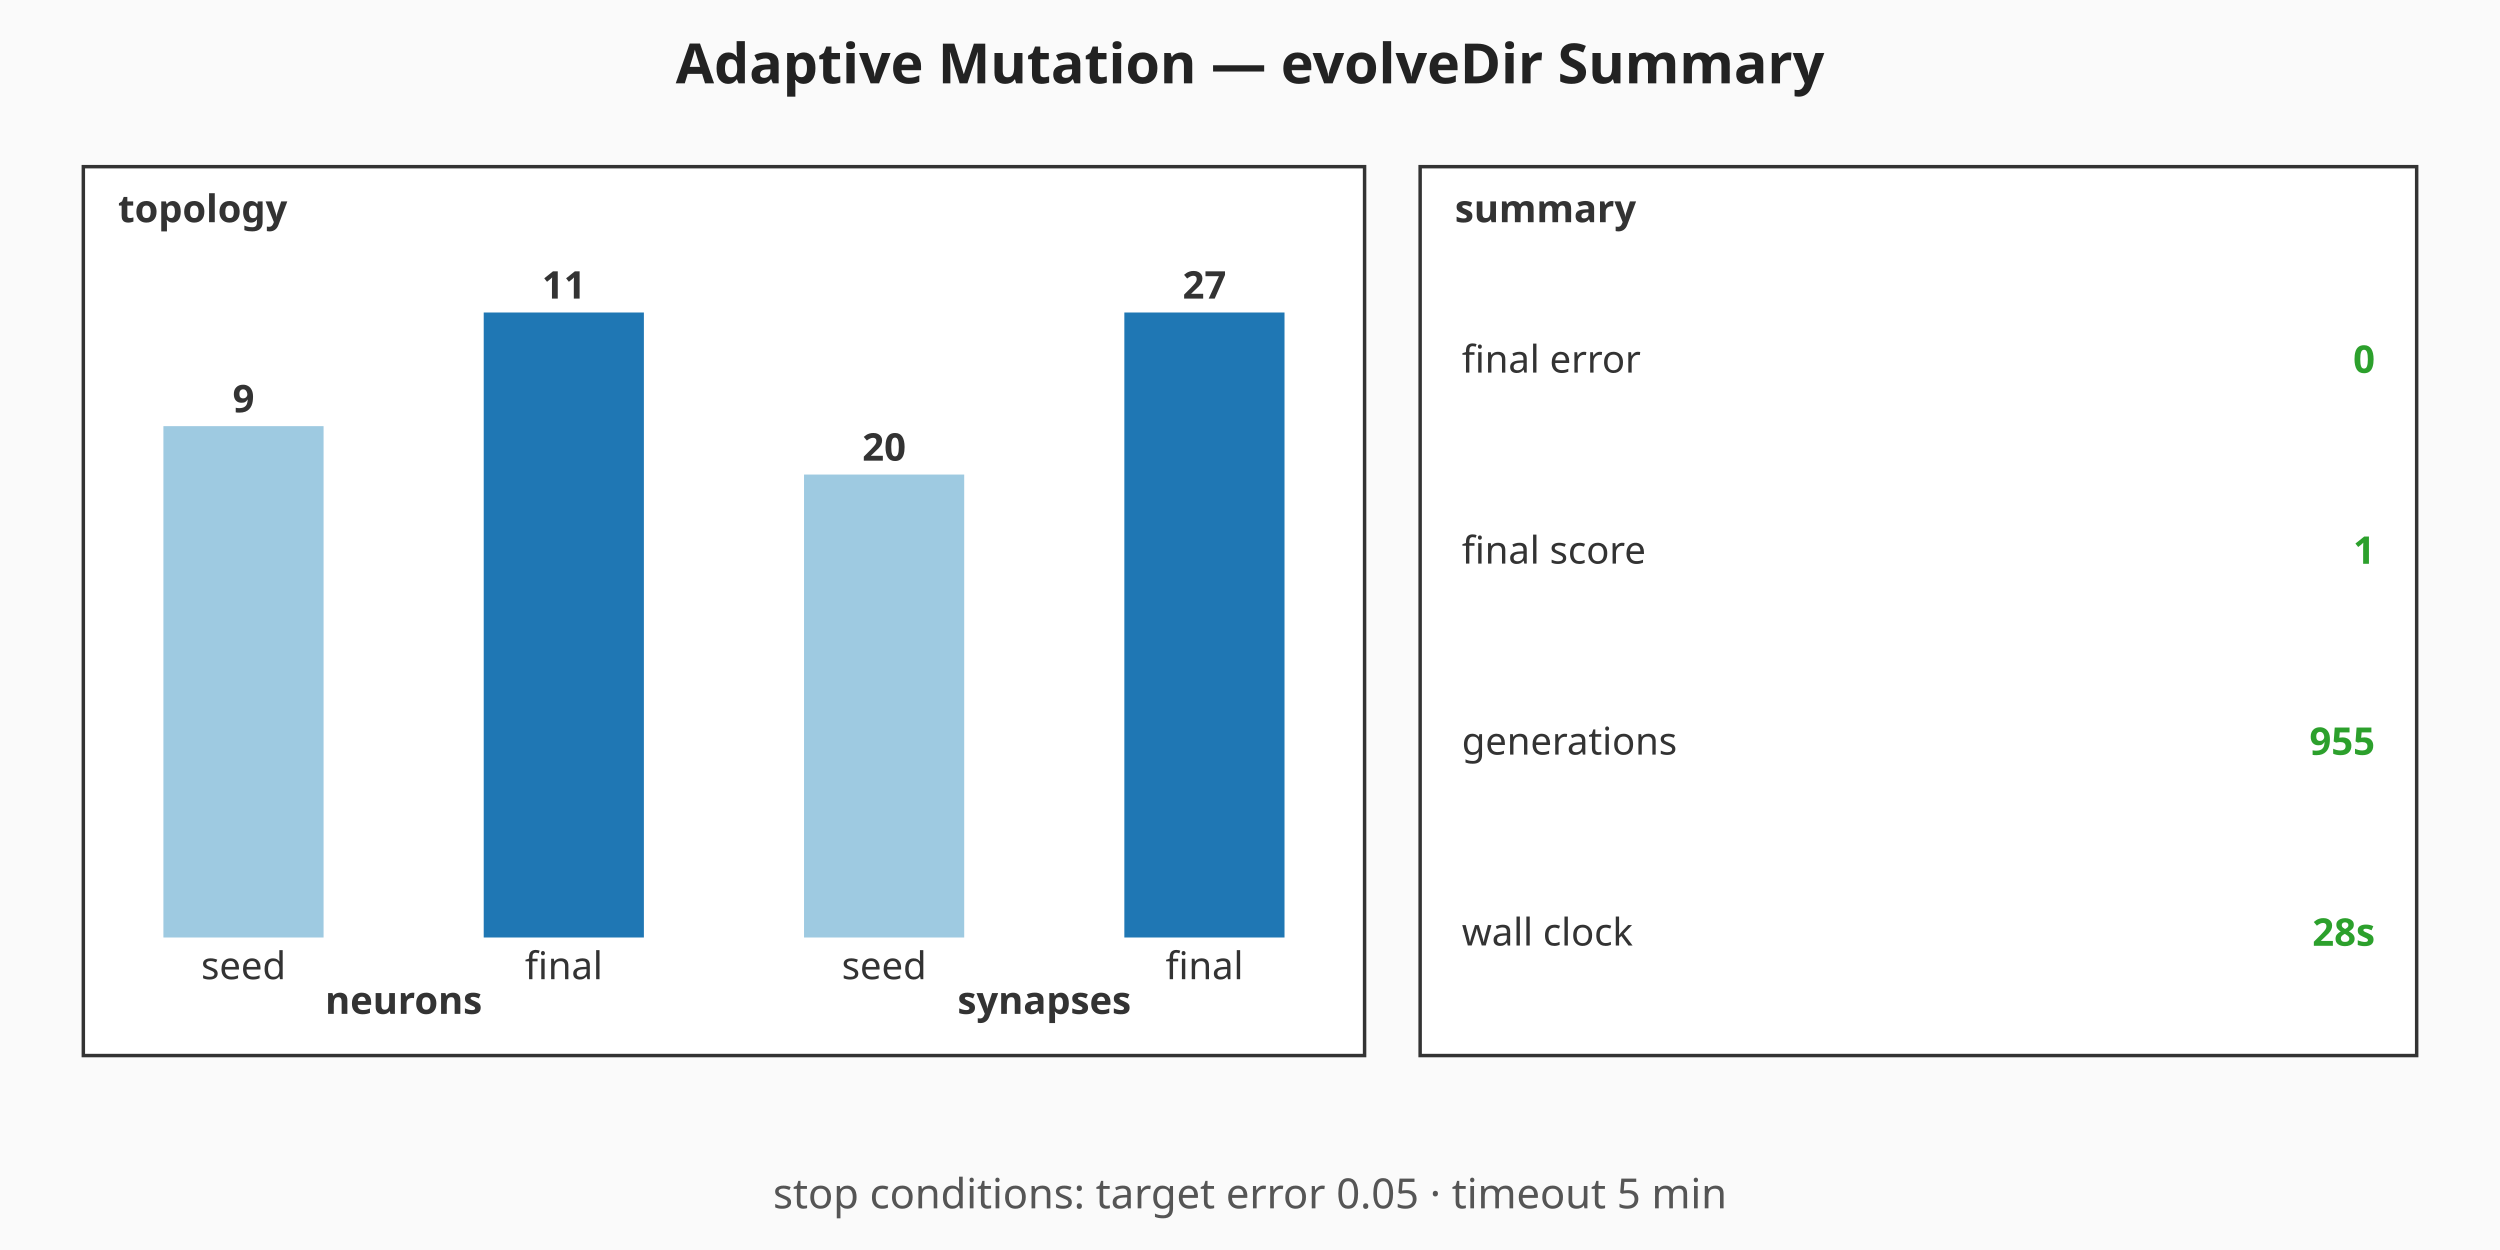
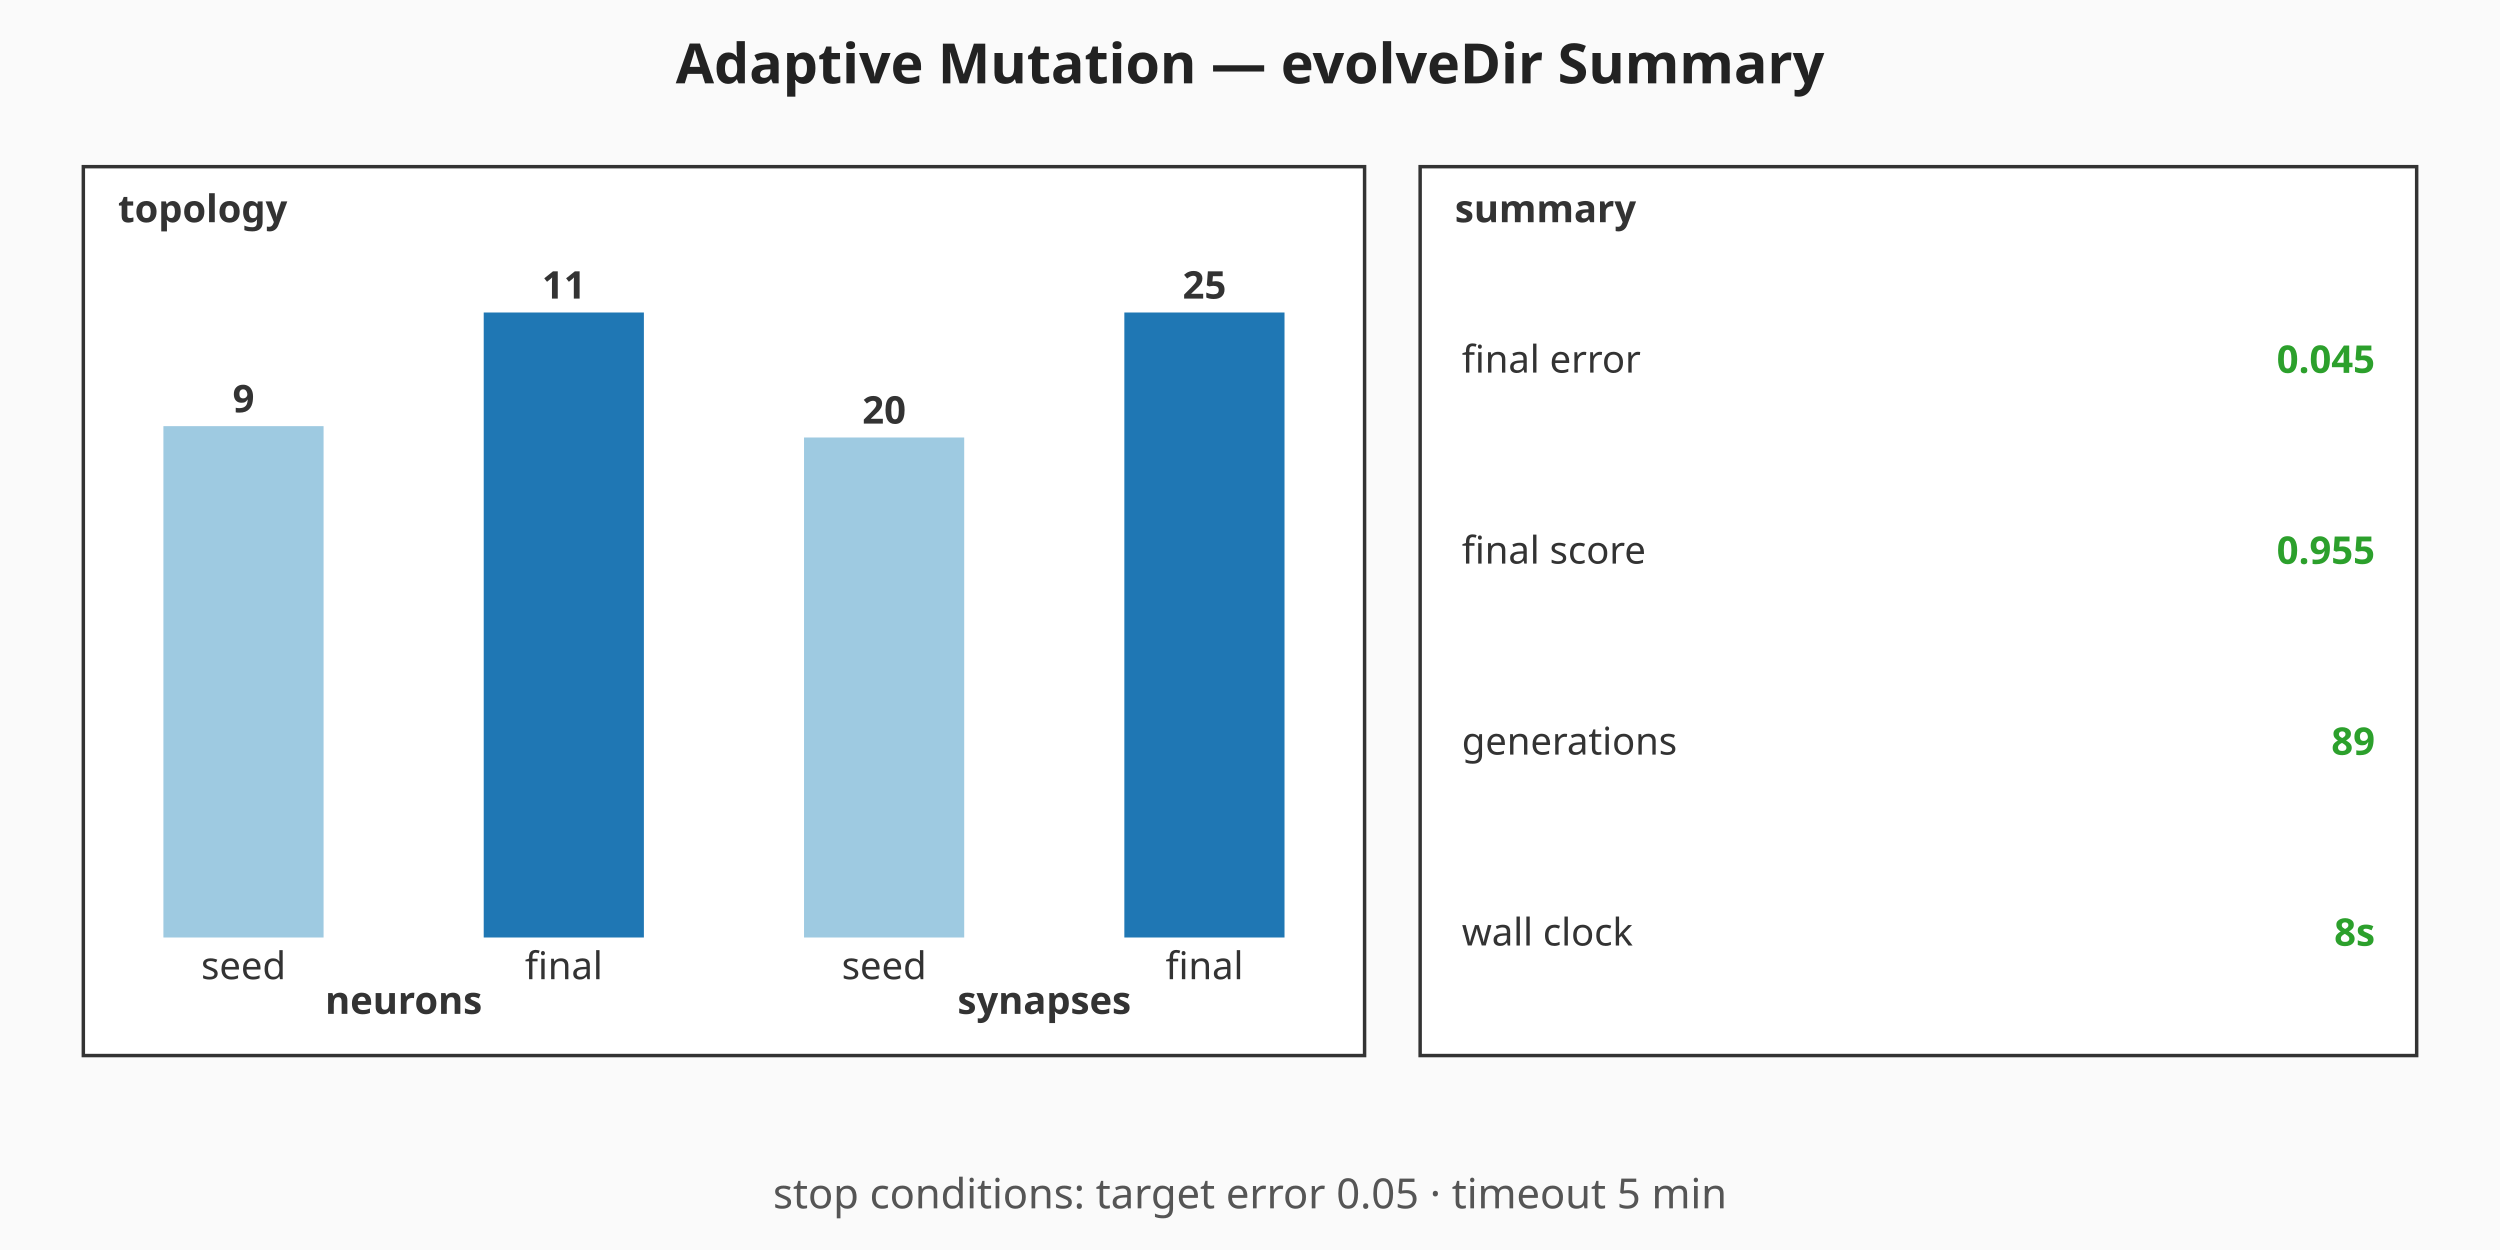
<svg xmlns="http://www.w3.org/2000/svg" viewBox="0 0 720 360" width="720" height="360" role="img" aria-label="Adaptive Mutation — evolveDir Summary summary chart">
  <rect width="720" height="360" fill="#fafafa" />
  <text x="360" y="24" text-anchor="middle" font-family="sans-serif" font-size="16" font-weight="bold" fill="#222">Adaptive Mutation — evolveDir Summary</text>
  <g class="topology" font-family="sans-serif" font-size="11" fill="#333">
    <rect x="24" y="48" width="369" height="256" fill="#ffffff" stroke="#333" stroke-width="1" />
    <text x="34" y="64" font-weight="bold">topology</text>
    <rect class="topo-bar topo-bar-seed-neurons" x="47.06" y="122.73" width="46.13" height="147.27" fill="#9ecae1" />
    <text x="70.13" y="118.73" text-anchor="middle" font-weight="bold">9</text>
    <text x="70.13" y="282" text-anchor="middle">seed</text>
    <rect class="topo-bar topo-bar-final-neurons" x="139.31" y="90" width="46.13" height="180" fill="#1f77b4" />
    <text x="162.38" y="86" text-anchor="middle" font-weight="bold">11</text>
    <text x="162.38" y="282" text-anchor="middle">final</text>
    <text x="116.25" y="292" text-anchor="middle" font-weight="bold">neurons</text>
-     <rect class="topo-bar topo-bar-seed-synapses" x="231.56" y="136.67" width="46.13" height="133.33" fill="#9ecae1" />
-     <text x="254.63" y="132.67" text-anchor="middle" font-weight="bold">20</text>
+     <rect class="topo-bar topo-bar-seed-synapses" x="231.56" y="126" width="46.13" height="144" fill="#9ecae1" />
+     <text x="254.63" y="122" text-anchor="middle" font-weight="bold">20</text>
    <text x="254.63" y="282" text-anchor="middle">seed</text>
    <rect class="topo-bar topo-bar-final-synapses" x="323.81" y="90" width="46.13" height="180" fill="#1f77b4" />
-     <text x="346.88" y="86" text-anchor="middle" font-weight="bold">27</text>
+     <text x="346.88" y="86" text-anchor="middle" font-weight="bold">25</text>
    <text x="346.88" y="282" text-anchor="middle">final</text>
    <text x="300.75" y="292" text-anchor="middle" font-weight="bold">synapses</text>
  </g>
  <g class="callouts" font-family="sans-serif" font-size="11" fill="#333">
    <rect x="409" y="48" width="287" height="256" fill="#ffffff" stroke="#333" stroke-width="1" />
    <text x="419" y="64" font-weight="bold">summary</text>
    <text class="callout-label" x="421" y="103.5" dominant-baseline="middle">final error</text>
-     <text class="callout-value" x="684" y="103.5" text-anchor="end" dominant-baseline="middle" font-weight="bold" fill="#2ca02c">0</text>
+     <text class="callout-value" x="684" y="103.5" text-anchor="end" dominant-baseline="middle" font-weight="bold" fill="#2ca02c">0.045</text>
    <text class="callout-label" x="421" y="158.5" dominant-baseline="middle">final score</text>
-     <text class="callout-value" x="684" y="158.5" text-anchor="end" dominant-baseline="middle" font-weight="bold" fill="#2ca02c">1</text>
+     <text class="callout-value" x="684" y="158.5" text-anchor="end" dominant-baseline="middle" font-weight="bold" fill="#2ca02c">0.955</text>
    <text class="callout-label" x="421" y="213.5" dominant-baseline="middle">generations</text>
-     <text class="callout-value" x="684" y="213.5" text-anchor="end" dominant-baseline="middle" font-weight="bold" fill="#2ca02c">955</text>
+     <text class="callout-value" x="684" y="213.5" text-anchor="end" dominant-baseline="middle" font-weight="bold" fill="#2ca02c">89</text>
    <text class="callout-label" x="421" y="268.5" dominant-baseline="middle">wall clock</text>
-     <text class="callout-value" x="684" y="268.5" text-anchor="end" dominant-baseline="middle" font-weight="bold" fill="#2ca02c">28s</text>
+     <text class="callout-value" x="684" y="268.5" text-anchor="end" dominant-baseline="middle" font-weight="bold" fill="#2ca02c">8s</text>
  </g>
  <g class="caption" font-family="sans-serif" font-size="12" fill="#555">
    <text x="360" y="348" text-anchor="middle">stop conditions: target error 0.05 · timeout 5 min</text>
  </g>
</svg>
